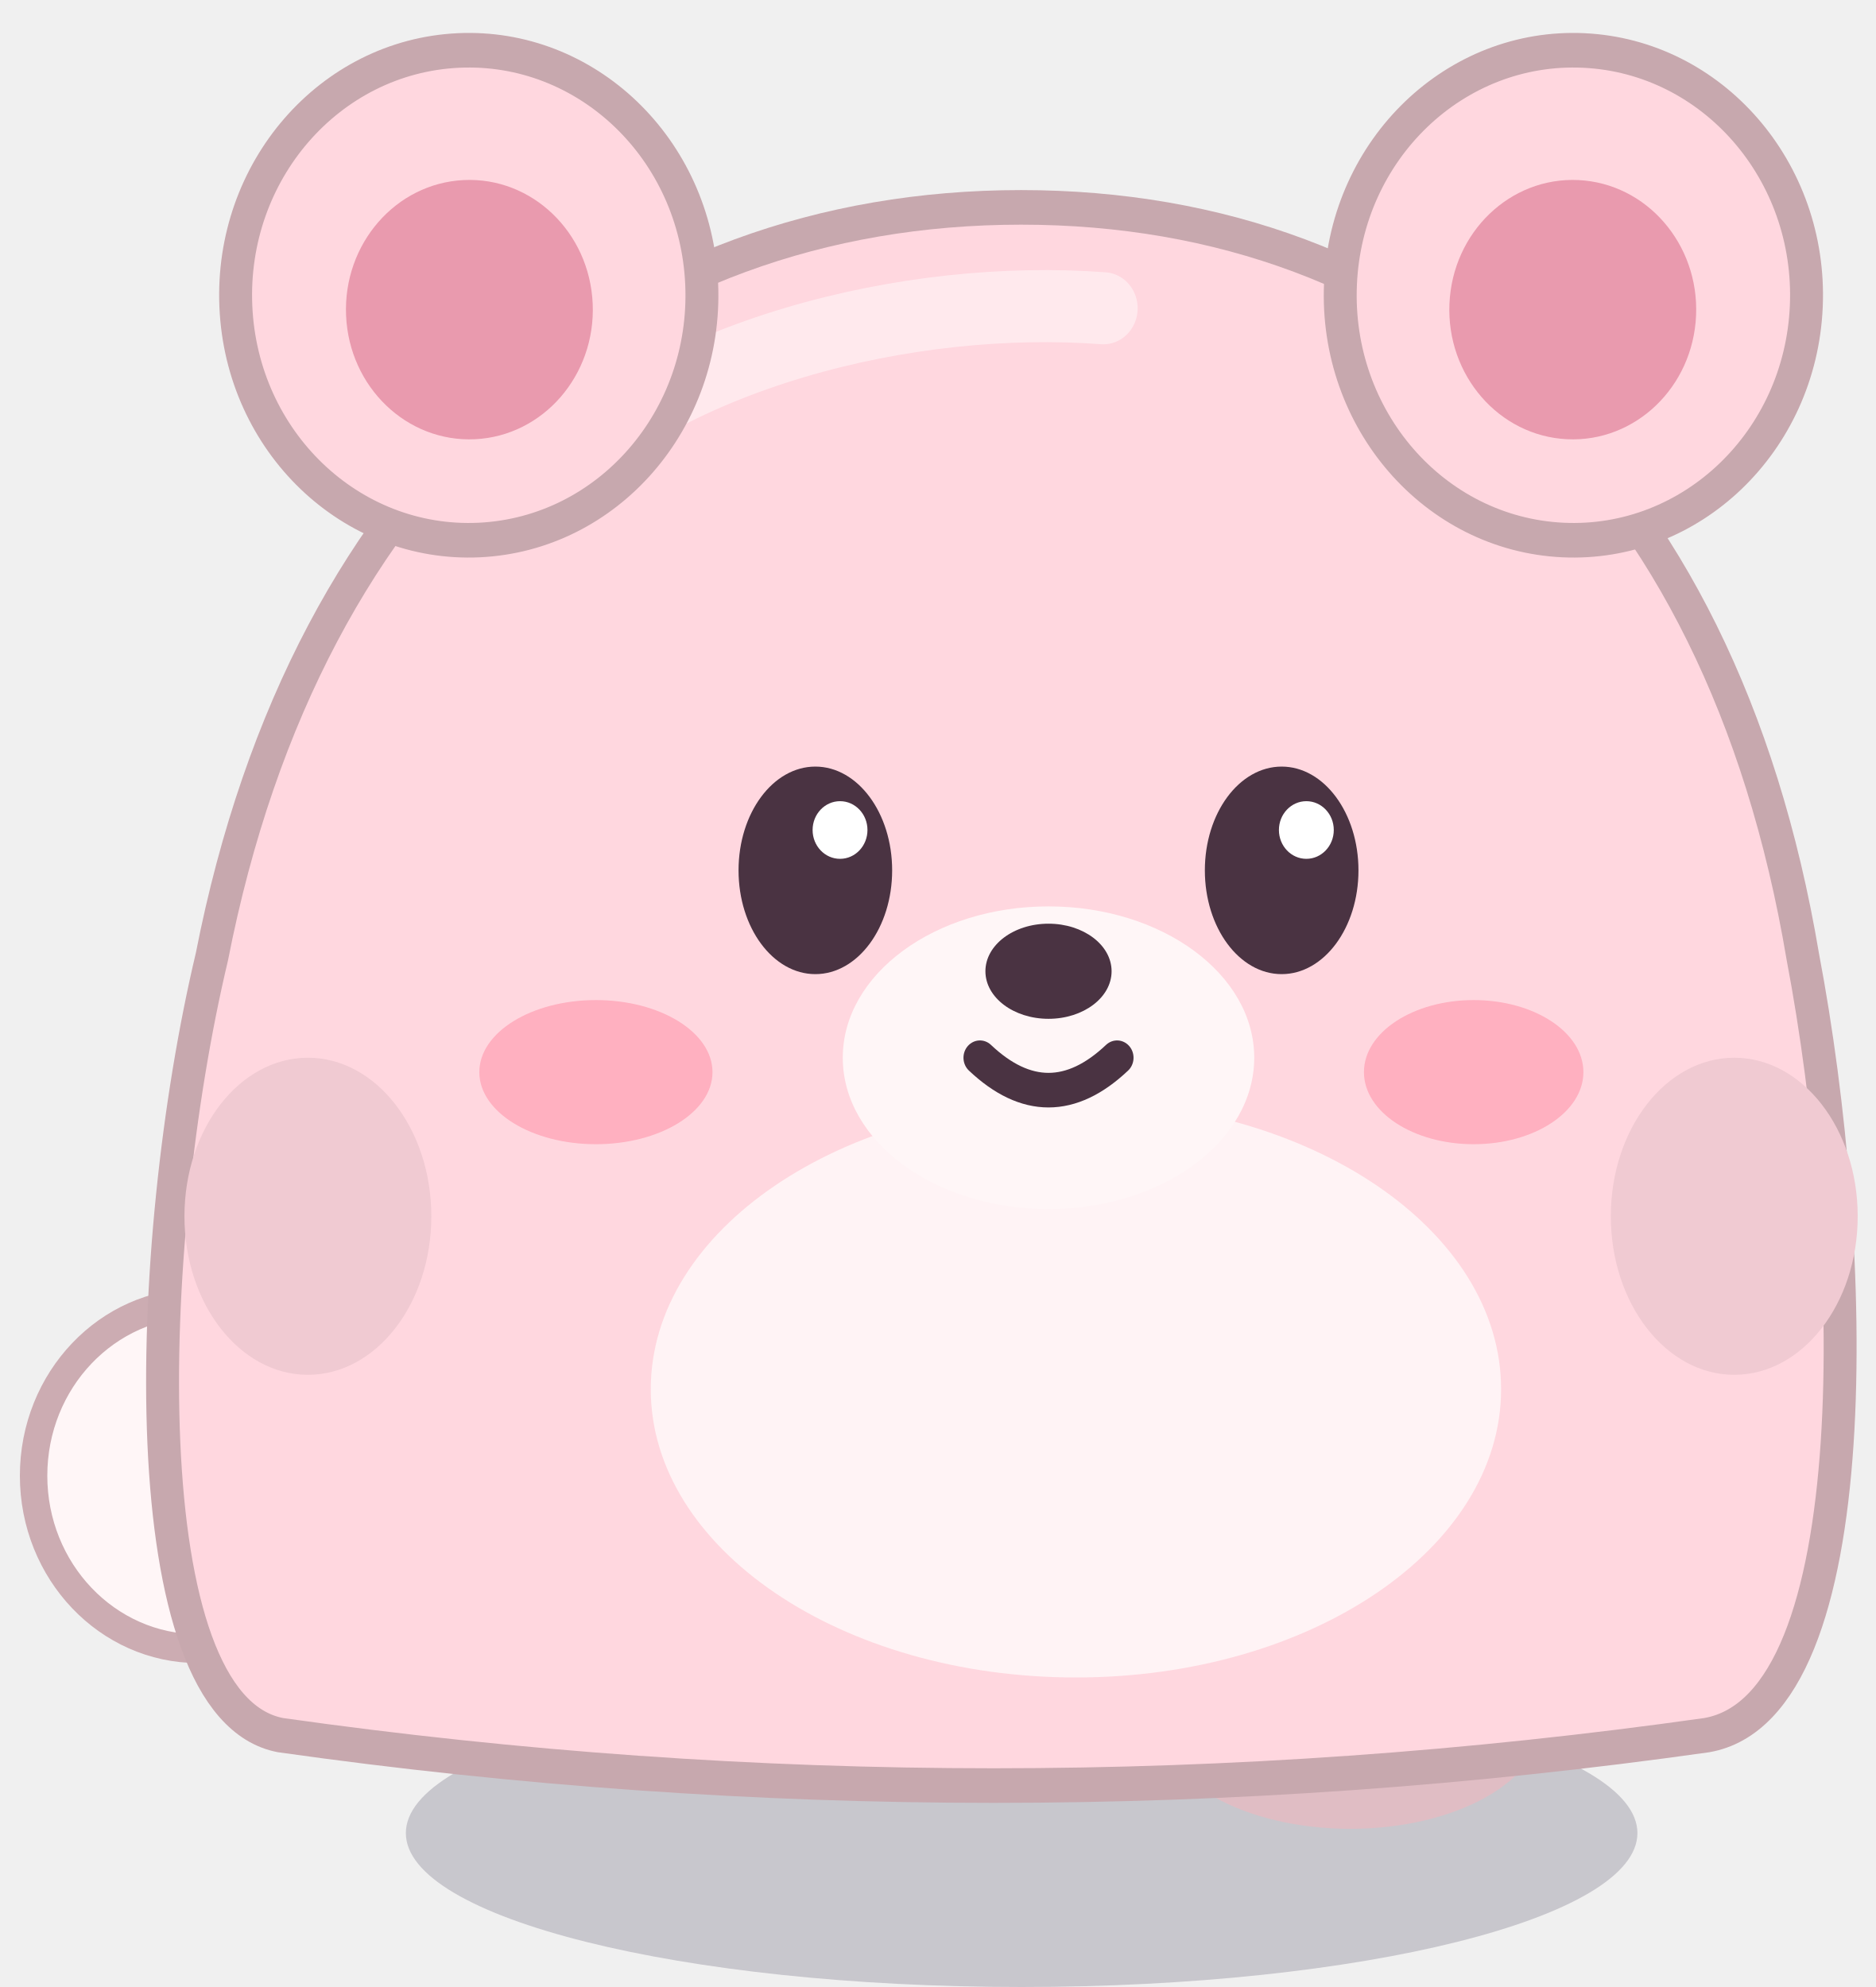
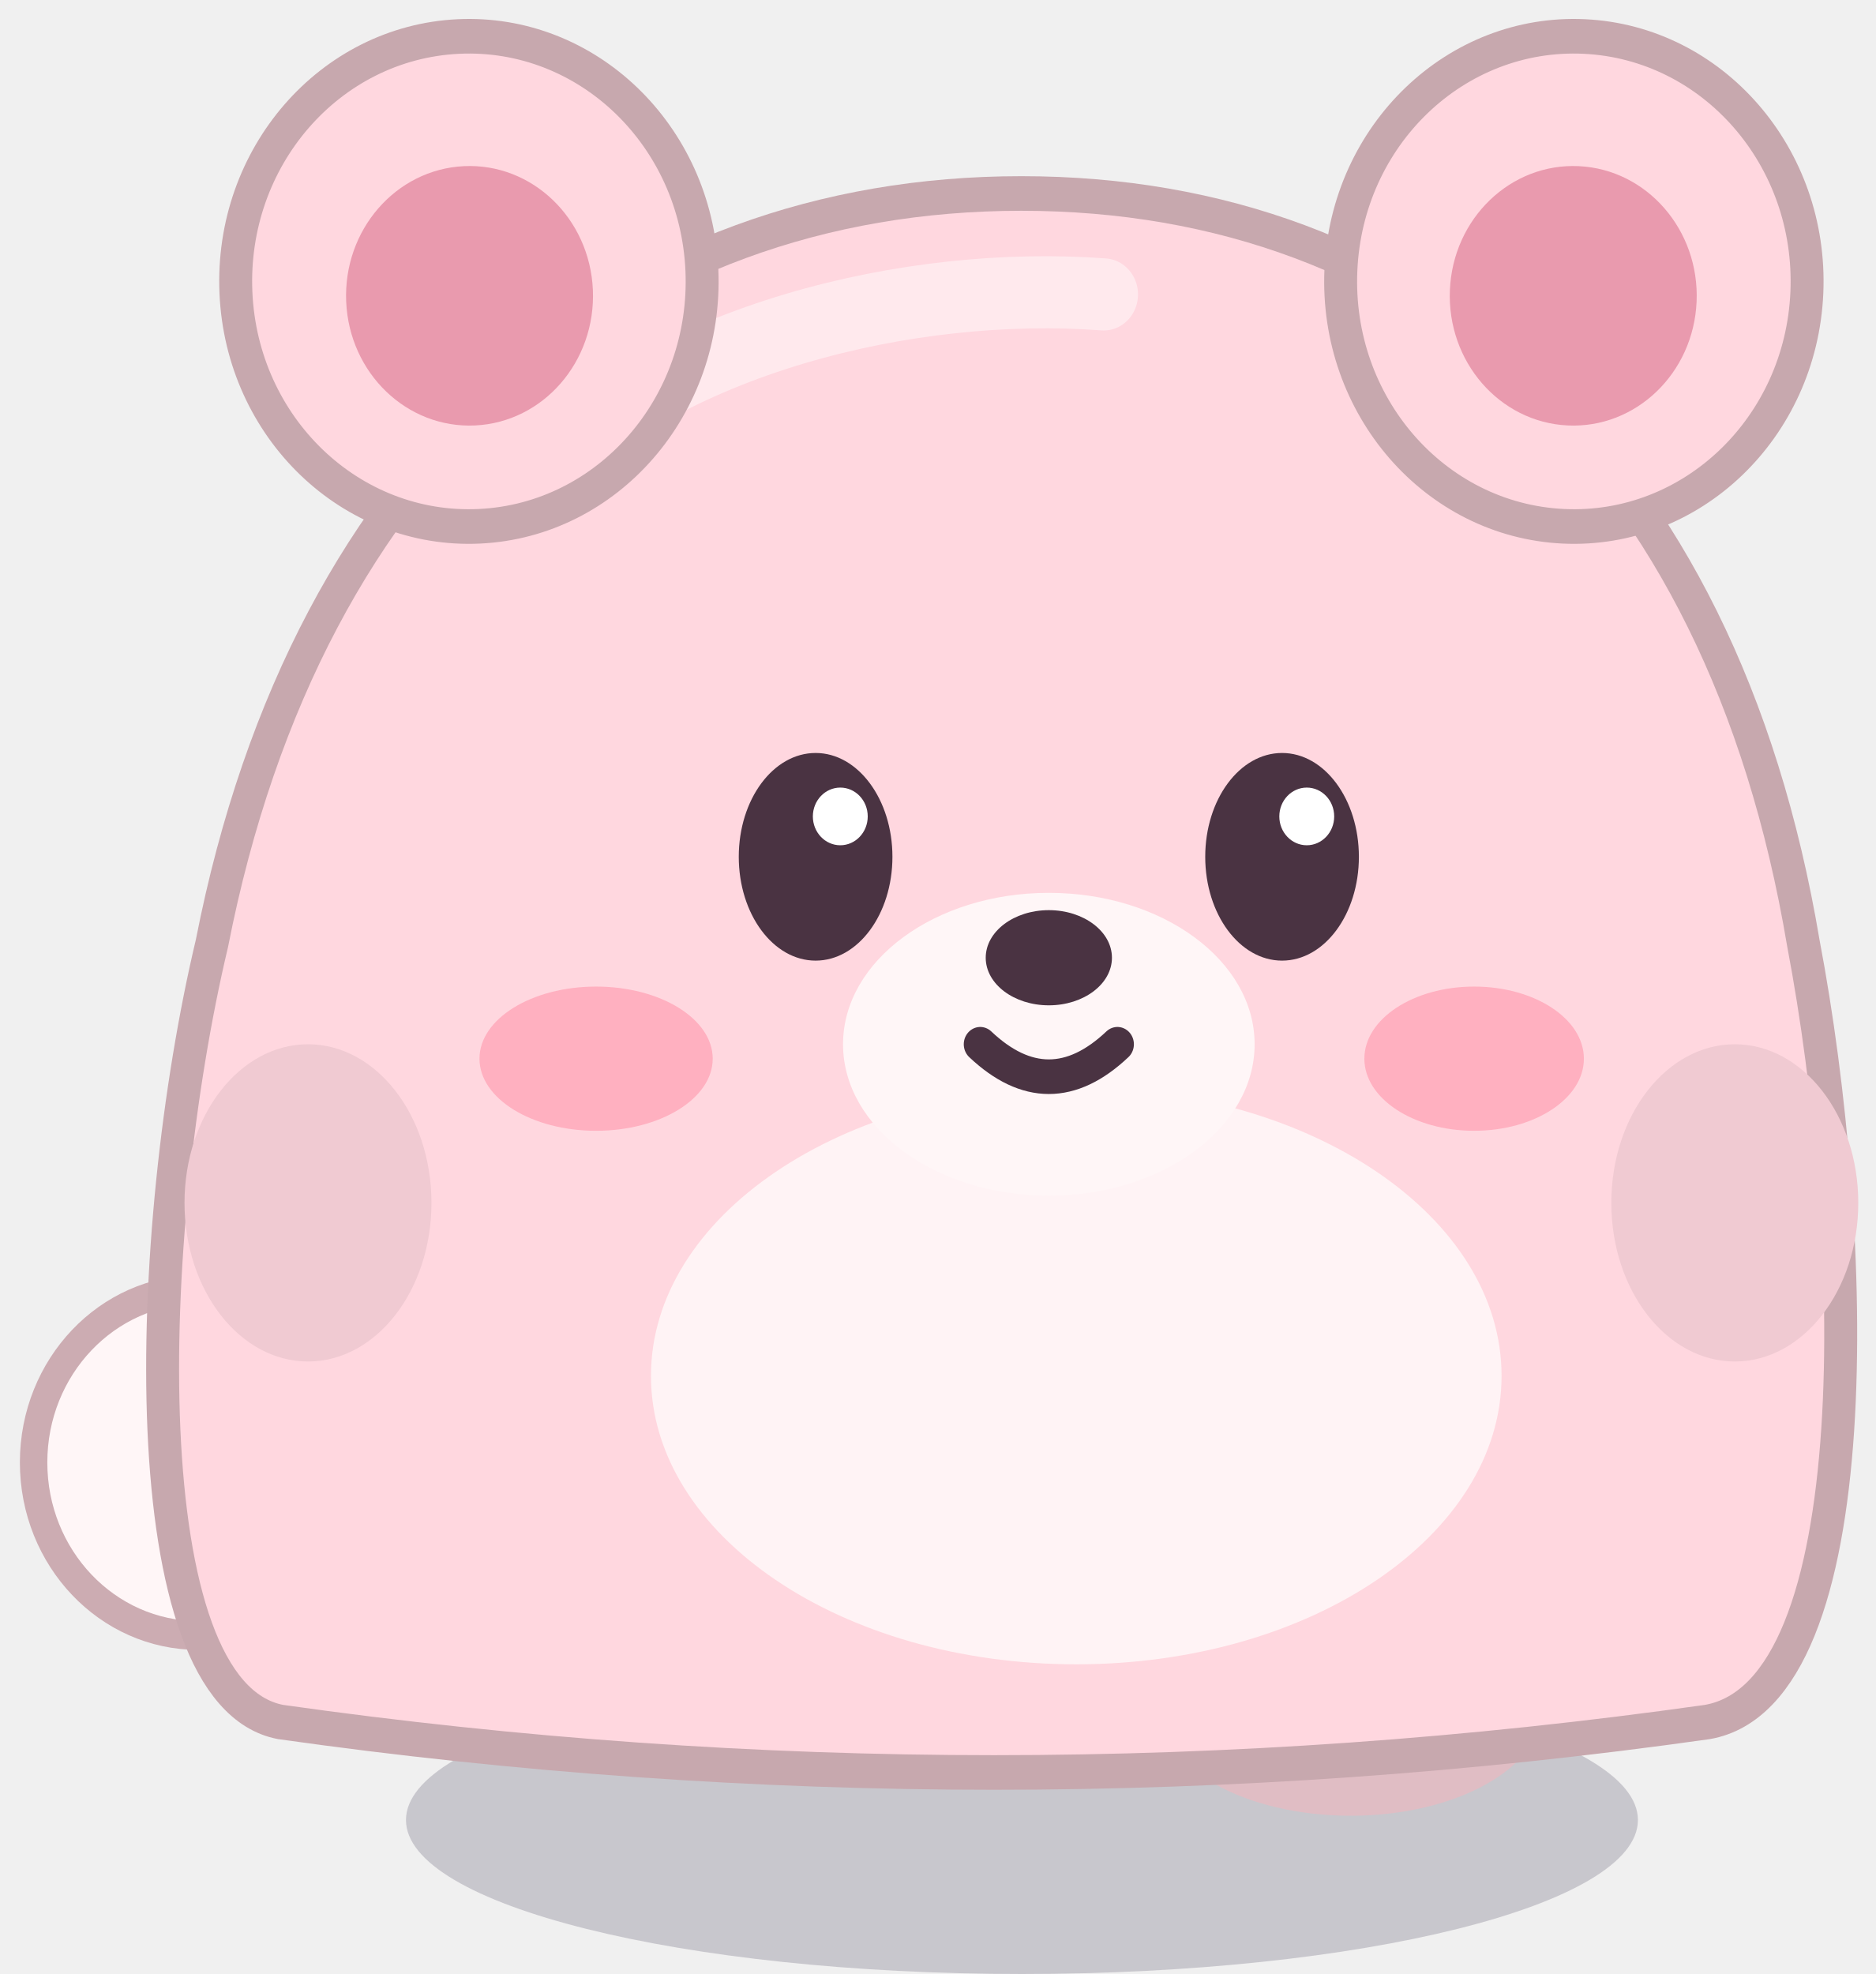
- <svg xmlns="http://www.w3.org/2000/svg" viewBox="-71 -128 134 142" width="134" height="142">
+ <svg xmlns="http://www.w3.org/2000/svg" viewBox="-71 -127 134 141" width="134" height="141">
  <ellipse id="shadow" rx="44" ry="11" cx="2" cy="3" fill="#2a2140" opacity="0.2" />
  <g id="turn">
    <g id="act">
      <g id="hop" transform="matrix(0.98 0 0 1.03 0 -4)">
        <g id="posture">
          <g transform="translate(-54 -18)">
            <g id="tail">
              <circle cx="-4" cy="0" r="12" fill="#fff6f7" stroke="#ccacb2" stroke-width="2" />
            </g>
          </g>
          <g id="feet">
            <ellipse id="foot-left" transform="translate(0 -6)" rx="14" ry="7.5" cx="-24" cy="-1" fill="#e0bdc4" />
            <ellipse id="foot-right" rx="14" ry="7.5" cx="26" cy="-1" fill="#e0bdc4" />
          </g>
          <g id="breath">
            <path id="body" d="M -52 0 C -63 -2 -62 -34 -57 -54 C -50 -88 -27 -106 2 -106 C 31 -106 53 -88 59 -54 C 63 -34 64 -2 52 0 Q 0 7 -52 0 Z" fill="#ffd7df" stroke="#c7a8ae" stroke-width="2.4" />
            <path id="body-shine" d="M -34 -86 C -24 -96 -6 -100 8 -99" fill="none" stroke="#ffffff" stroke-width="5" stroke-linecap="round" opacity="0.45" />
            <ellipse id="belly" rx="31" ry="20" cx="6" cy="-24" fill="#fff6f7" opacity="0.9" />
            <g id="paws">
              <g transform="translate(-50 -36)">
                <ellipse id="paw-left" rx="9" ry="11" cx="0" cy="0" fill="#f0cad2" />
              </g>
              <g transform="translate(54 -36)">
                <ellipse id="paw-right" rx="9" ry="11" cx="0" cy="0" fill="#f0cad2" />
              </g>
            </g>
            <g id="ears">
              <g transform="translate(-36 -94)">
                <g id="ear-left" transform="matrix(0.998971 -0.045363 0.045363 0.998971 0 0)">
                  <circle cx="-2" cy="-6" r="17" fill="#ffd7df" stroke="#c7a8ae" stroke-width="2.4" />
                  <circle id="ear-left-inner" cx="-2" cy="-5" r="9" fill="#e99aae" />
                </g>
              </g>
              <g transform="translate(40 -94)">
                <g id="ear-right" transform="matrix(0.998971 0.045363 -0.045363 0.998971 0 0)">
                  <circle cx="2" cy="-6" r="17" fill="#ffd7df" stroke="#c7a8ae" stroke-width="2.4" />
                  <circle id="ear-right-inner" cx="2" cy="-5" r="9" fill="#e99aae" />
                </g>
              </g>
            </g>
            <g id="face">
              <ellipse id="markings" rx="15" ry="10.5" cx="4" cy="-47" fill="#fff6f7" />
              <g id="eyes">
                <g id="eye-left" transform="translate(-13 -60)">
                  <ellipse id="eye-left-pupil" rx="5.6" ry="7.2" cx="0" cy="0" fill="#4a3342" />
                  <circle id="eye-left-shine" cx="1.8" cy="-2.8" r="2" fill="#ffffff" />
                </g>
                <g id="eye-right" transform="translate(21 -60)">
                  <ellipse id="eye-right-pupil" rx="5.6" ry="7.2" cx="0" cy="0" fill="#4a3342" />
                  <circle id="eye-right-shine" cx="1.8" cy="-2.8" r="2" fill="#ffffff" />
                </g>
              </g>
              <ellipse id="nose" rx="4.6" ry="3.3" cx="4" cy="-53" fill="#4a3342" />
              <path id="mouth" d="M -1 -47 Q 4 -42.5 9 -47" fill="none" stroke="#4a3342" stroke-width="2.4" stroke-linecap="round" />
              <ellipse id="cheek-left" rx="8.5" ry="5" cx="-29" cy="-46" fill="#ff8fa6" opacity="0.55" />
              <ellipse id="cheek-right" rx="8" ry="5" cx="35" cy="-46" fill="#ff8fa6" opacity="0.55" />
            </g>
          </g>
        </g>
      </g>
    </g>
  </g>
</svg>
